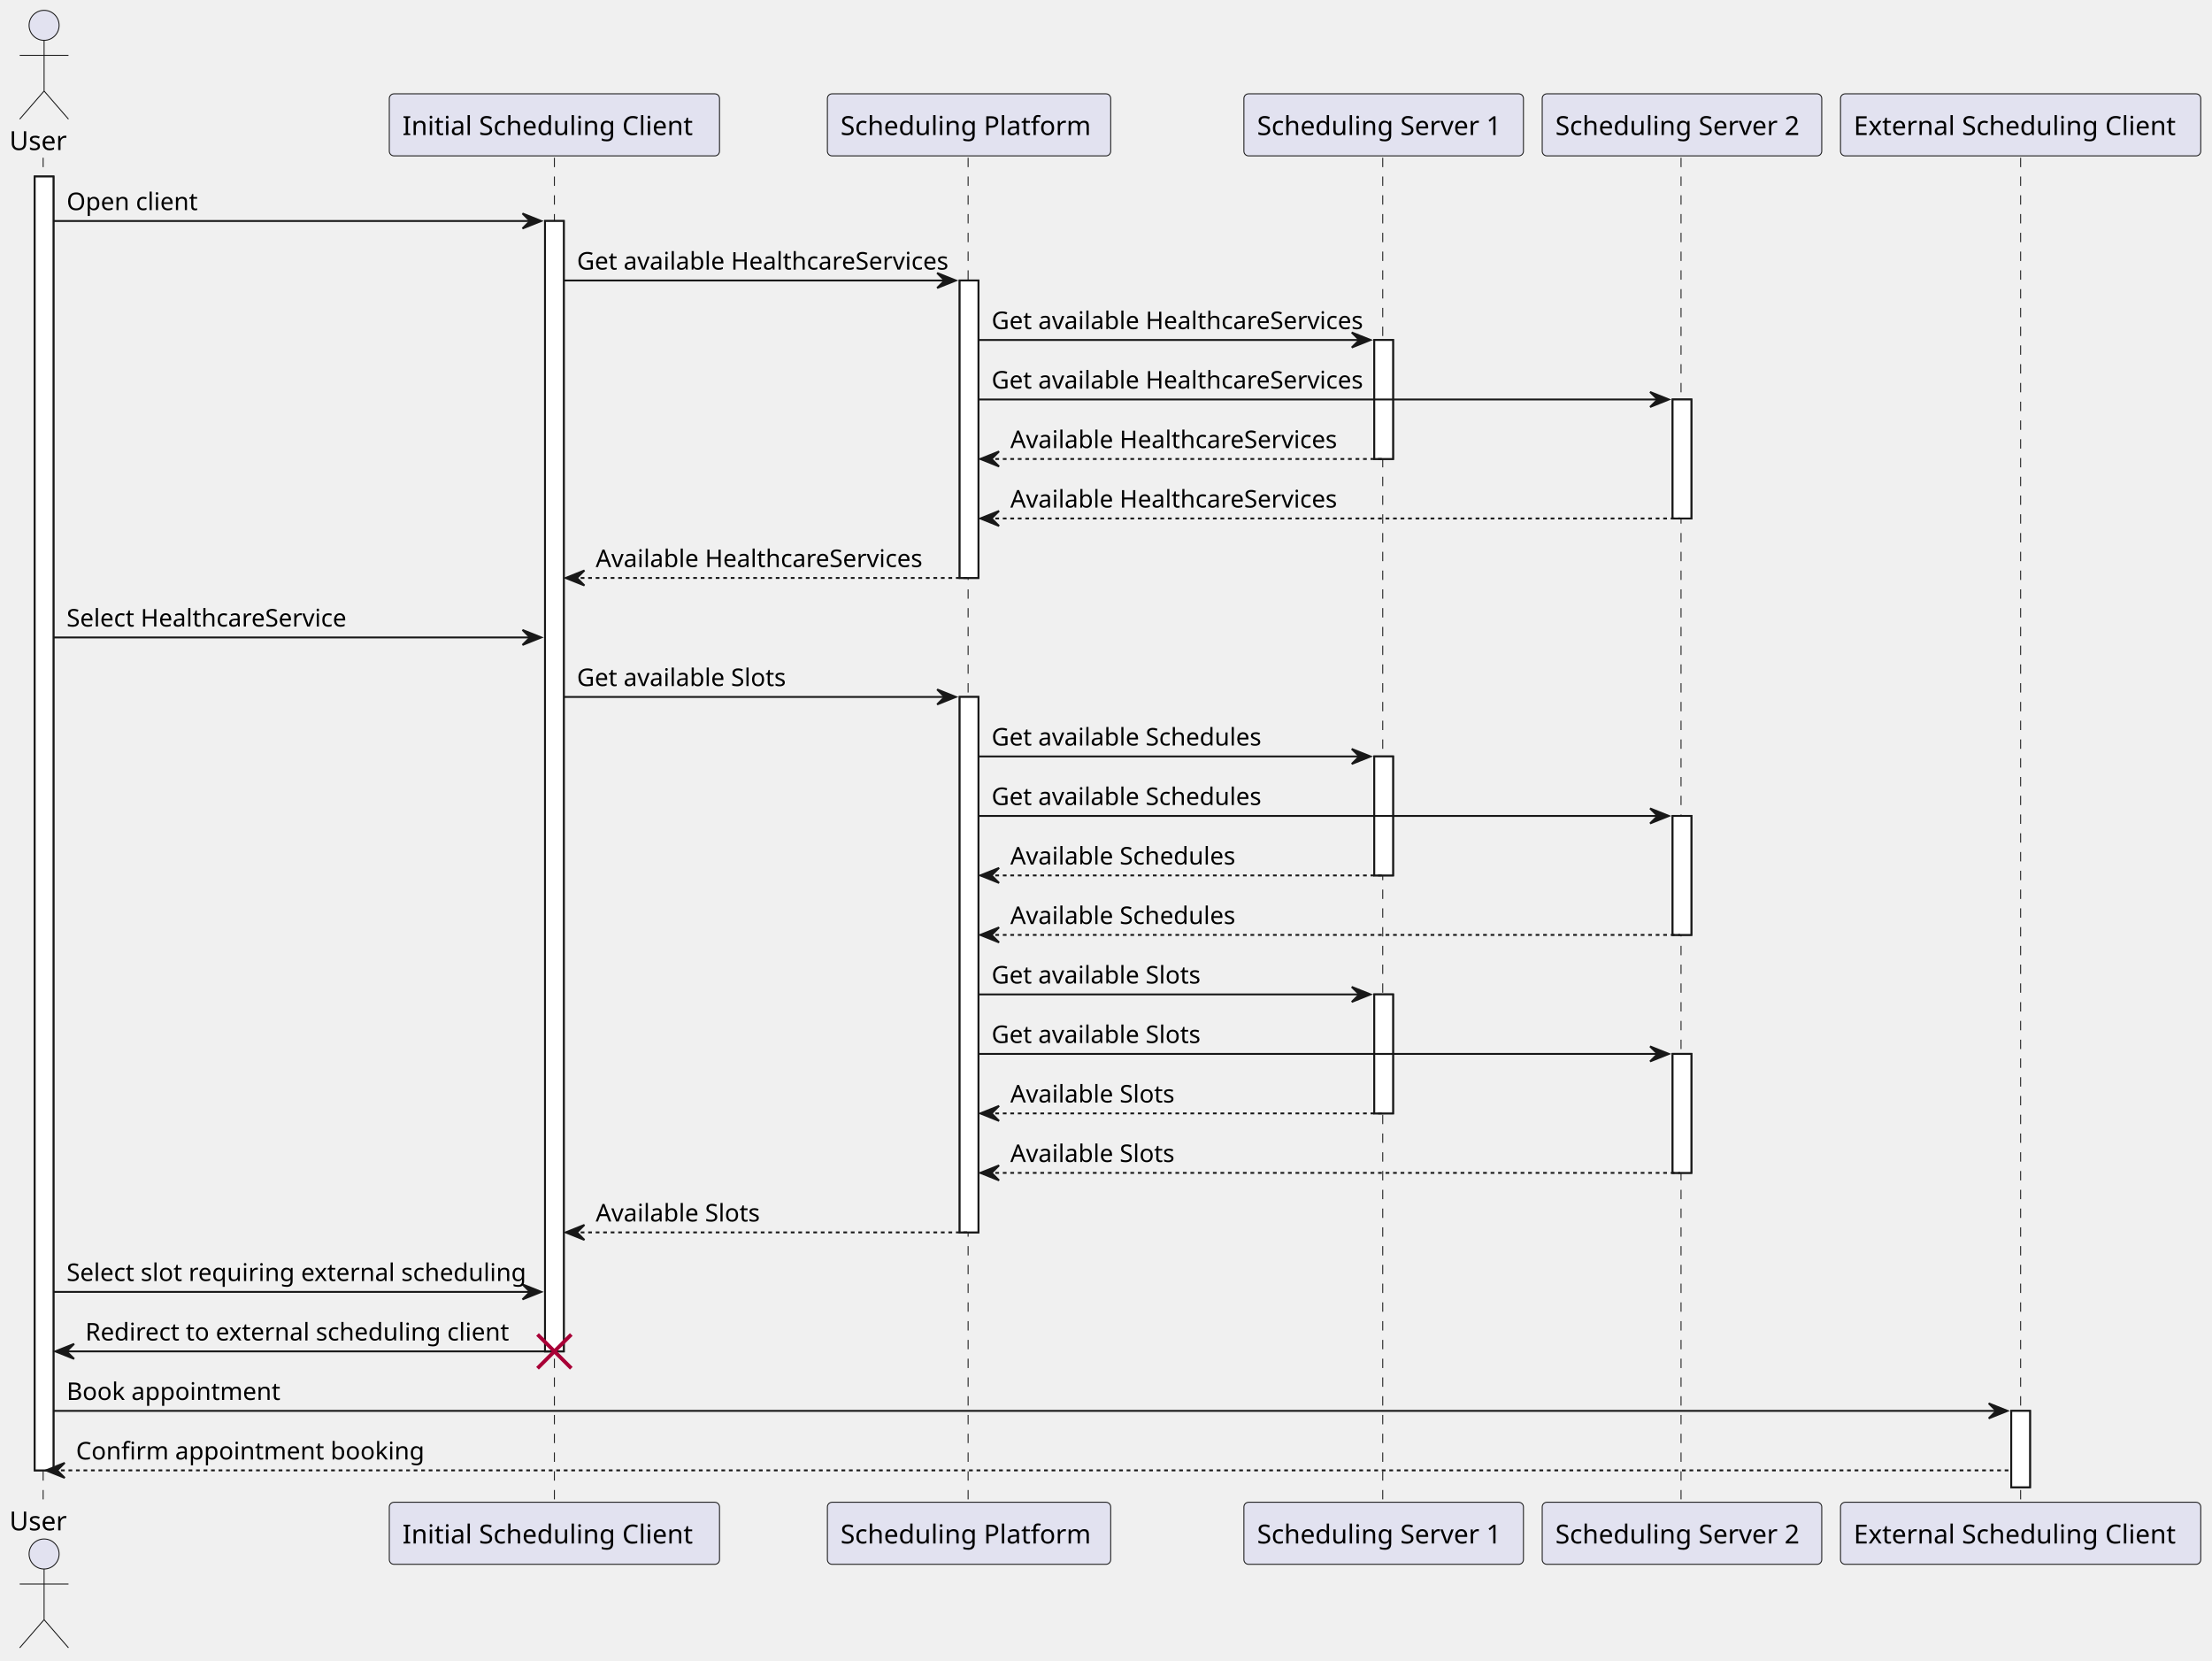
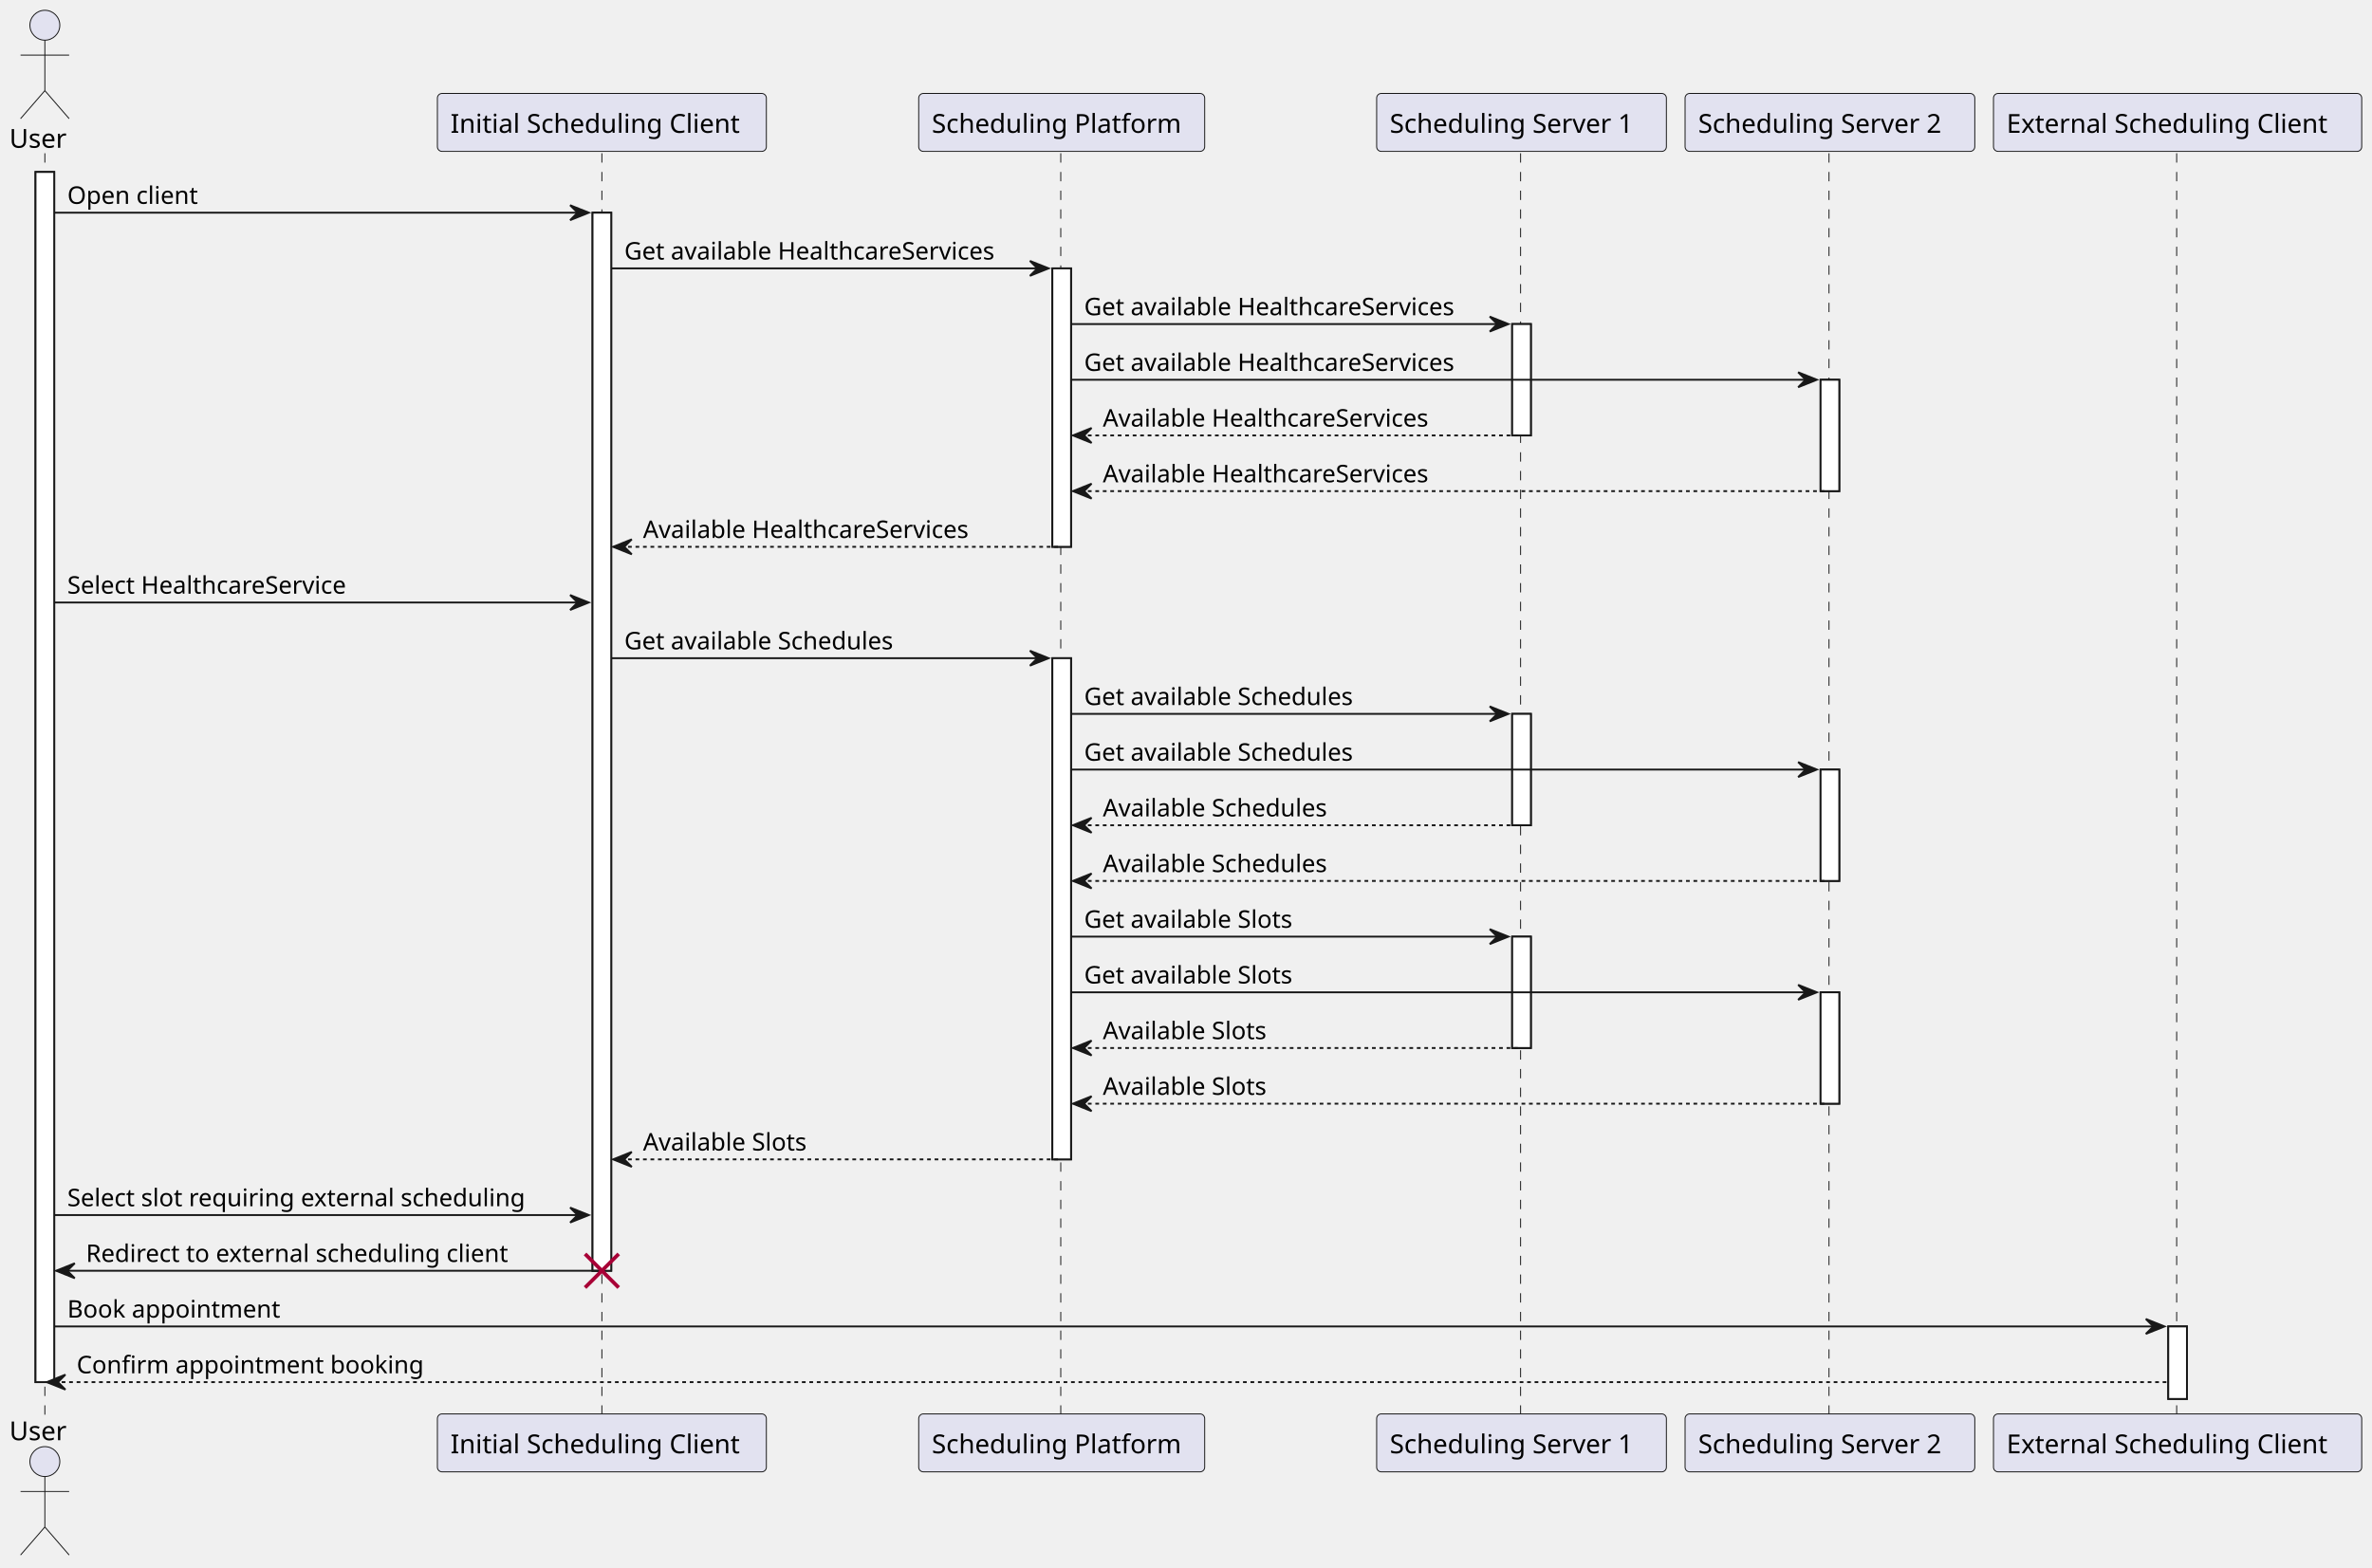
- <svg xmlns="http://www.w3.org/2000/svg" contentStyleType="text/css" height="885px" preserveAspectRatio="none" style="width:1179px;height:885px;background:#FFFFFF;" version="1.1" viewBox="0 0 1179 885" width="1179px" zoomAndPan="magnify">
+ <svg xmlns="http://www.w3.org/2000/svg" contentStyleType="text/css" height="839px" preserveAspectRatio="none" style="width:1269px;height:839px;background:#FFFFFF;" version="1.1" viewBox="0 0 1269 839" width="1269px" zoomAndPan="magnify">
  <defs />
  <g>
-     <rect fill="#FFFFFF" height="689.532" style="stroke:#181818;stroke-width:1.0;" width="10" x="18.5" y="94.068" />
-     <rect fill="#FFFFFF" height="602.414" style="stroke:#181818;stroke-width:1.0;" width="10" x="290.5" y="117.774" />
-     <rect fill="#FFFFFF" height="158.53" style="stroke:#181818;stroke-width:1.0;" width="10" x="511.5" y="149.48" />
-     <rect fill="#FFFFFF" height="285.354" style="stroke:#181818;stroke-width:1.0;" width="10" x="511.5" y="371.422" />
-     <rect fill="#FFFFFF" height="63.412" style="stroke:#181818;stroke-width:1.0;" width="10" x="732.5" y="181.186" />
-     <rect fill="#FFFFFF" height="63.412" style="stroke:#181818;stroke-width:1.0;" width="10" x="732.5" y="403.128" />
-     <rect fill="#FFFFFF" height="63.412" style="stroke:#181818;stroke-width:1.0;" width="10" x="732.5" y="529.952" />
-     <rect fill="#FFFFFF" height="63.412" style="stroke:#181818;stroke-width:1.0;" width="10" x="891.5" y="212.892" />
-     <rect fill="#FFFFFF" height="63.412" style="stroke:#181818;stroke-width:1.0;" width="10" x="891.5" y="434.834" />
-     <rect fill="#FFFFFF" height="63.412" style="stroke:#181818;stroke-width:1.0;" width="10" x="891.5" y="561.658" />
-     <rect fill="#FFFFFF" height="40.706" style="stroke:#181818;stroke-width:1.0;" width="10" x="1072" y="751.894" />
-     <line style="stroke:#181818;stroke-width:0.5;stroke-dasharray:5.0,5.0;" x1="23" x2="23" y1="84.068" y2="801.6" />
-     <line style="stroke:#181818;stroke-width:0.5;stroke-dasharray:5.0,5.0;" x1="295.5" x2="295.5" y1="84.068" y2="801.6" />
-     <line style="stroke:#181818;stroke-width:0.5;stroke-dasharray:5.0,5.0;" x1="516" x2="516" y1="84.068" y2="801.6" />
-     <line style="stroke:#181818;stroke-width:0.5;stroke-dasharray:5.0,5.0;" x1="737" x2="737" y1="84.068" y2="801.6" />
-     <line style="stroke:#181818;stroke-width:0.5;stroke-dasharray:5.0,5.0;" x1="896" x2="896" y1="84.068" y2="801.6" />
-     <line style="stroke:#181818;stroke-width:0.5;stroke-dasharray:5.0,5.0;" x1="1077" x2="1077" y1="84.068" y2="801.6" />
-     <text fill="#000000" font-family="sans-serif" font-size="14" lengthAdjust="spacing" textLength="31" x="5" y="79.966">User</text>
-     <ellipse cx="23.5" cy="13.5" fill="#E2E2F0" rx="8" ry="8" style="stroke:#181818;stroke-width:0.5;" />
-     <path d="M23.5,21.5 L23.5,48.5 M10.5,29.5 L36.5,29.5 M23.5,48.5 L10.5,63.5 M23.5,48.5 L36.5,63.5 " fill="none" style="stroke:#181818;stroke-width:0.5;" />
-     <text fill="#000000" font-family="sans-serif" font-size="14" lengthAdjust="spacing" textLength="31" x="5" y="815.566">User</text>
-     <ellipse cx="23.5" cy="828.168" fill="#E2E2F0" rx="8" ry="8" style="stroke:#181818;stroke-width:0.5;" />
-     <path d="M23.5,836.168 L23.5,863.168 M10.5,844.168 L36.5,844.168 M23.5,863.168 L10.5,878.168 M23.5,863.168 L36.5,878.168 " fill="none" style="stroke:#181818;stroke-width:0.5;" />
-     <rect fill="#E2E2F0" height="33.068" rx="2.5" ry="2.5" style="stroke:#181818;stroke-width:0.5;" width="176" x="207.5" y="50" />
-     <text fill="#000000" font-family="sans-serif" font-size="14" lengthAdjust="spacing" textLength="162" x="214.5" y="71.966">Initial Scheduling Client</text>
-     <rect fill="#E2E2F0" height="33.068" rx="2.5" ry="2.5" style="stroke:#181818;stroke-width:0.5;" width="176" x="207.5" y="800.6" />
-     <text fill="#000000" font-family="sans-serif" font-size="14" lengthAdjust="spacing" textLength="162" x="214.5" y="822.566">Initial Scheduling Client</text>
-     <rect fill="#E2E2F0" height="33.068" rx="2.5" ry="2.5" style="stroke:#181818;stroke-width:0.5;" width="151" x="441" y="50" />
-     <text fill="#000000" font-family="sans-serif" font-size="14" lengthAdjust="spacing" textLength="137" x="448" y="71.966">Scheduling Platform</text>
-     <rect fill="#E2E2F0" height="33.068" rx="2.5" ry="2.5" style="stroke:#181818;stroke-width:0.5;" width="151" x="441" y="800.6" />
-     <text fill="#000000" font-family="sans-serif" font-size="14" lengthAdjust="spacing" textLength="137" x="448" y="822.566">Scheduling Platform</text>
-     <rect fill="#E2E2F0" height="33.068" rx="2.5" ry="2.5" style="stroke:#181818;stroke-width:0.5;" width="149" x="663" y="50" />
-     <text fill="#000000" font-family="sans-serif" font-size="14" lengthAdjust="spacing" textLength="135" x="670" y="71.966">Scheduling Server 1</text>
-     <rect fill="#E2E2F0" height="33.068" rx="2.5" ry="2.5" style="stroke:#181818;stroke-width:0.5;" width="149" x="663" y="800.6" />
-     <text fill="#000000" font-family="sans-serif" font-size="14" lengthAdjust="spacing" textLength="135" x="670" y="822.566">Scheduling Server 1</text>
-     <rect fill="#E2E2F0" height="33.068" rx="2.5" ry="2.5" style="stroke:#181818;stroke-width:0.5;" width="149" x="822" y="50" />
-     <text fill="#000000" font-family="sans-serif" font-size="14" lengthAdjust="spacing" textLength="135" x="829" y="71.966">Scheduling Server 2</text>
-     <rect fill="#E2E2F0" height="33.068" rx="2.5" ry="2.5" style="stroke:#181818;stroke-width:0.5;" width="149" x="822" y="800.6" />
-     <text fill="#000000" font-family="sans-serif" font-size="14" lengthAdjust="spacing" textLength="135" x="829" y="822.566">Scheduling Server 2</text>
-     <rect fill="#E2E2F0" height="33.068" rx="2.5" ry="2.5" style="stroke:#181818;stroke-width:0.5;" width="192" x="981" y="50" />
-     <text fill="#000000" font-family="sans-serif" font-size="14" lengthAdjust="spacing" textLength="178" x="988" y="71.966">External Scheduling Client</text>
-     <rect fill="#E2E2F0" height="33.068" rx="2.5" ry="2.5" style="stroke:#181818;stroke-width:0.5;" width="192" x="981" y="800.6" />
-     <text fill="#000000" font-family="sans-serif" font-size="14" lengthAdjust="spacing" textLength="178" x="988" y="822.566">External Scheduling Client</text>
-     <rect fill="#FFFFFF" height="689.532" style="stroke:#181818;stroke-width:1.0;" width="10" x="18.5" y="94.068" />
-     <rect fill="#FFFFFF" height="602.414" style="stroke:#181818;stroke-width:1.0;" width="10" x="290.5" y="117.774" />
-     <rect fill="#FFFFFF" height="158.53" style="stroke:#181818;stroke-width:1.0;" width="10" x="511.5" y="149.48" />
-     <rect fill="#FFFFFF" height="285.354" style="stroke:#181818;stroke-width:1.0;" width="10" x="511.5" y="371.422" />
-     <rect fill="#FFFFFF" height="63.412" style="stroke:#181818;stroke-width:1.0;" width="10" x="732.5" y="181.186" />
-     <rect fill="#FFFFFF" height="63.412" style="stroke:#181818;stroke-width:1.0;" width="10" x="732.5" y="403.128" />
-     <rect fill="#FFFFFF" height="63.412" style="stroke:#181818;stroke-width:1.0;" width="10" x="732.5" y="529.952" />
-     <rect fill="#FFFFFF" height="63.412" style="stroke:#181818;stroke-width:1.0;" width="10" x="891.5" y="212.892" />
-     <rect fill="#FFFFFF" height="63.412" style="stroke:#181818;stroke-width:1.0;" width="10" x="891.5" y="434.834" />
-     <rect fill="#FFFFFF" height="63.412" style="stroke:#181818;stroke-width:1.0;" width="10" x="891.5" y="561.658" />
-     <rect fill="#FFFFFF" height="40.706" style="stroke:#181818;stroke-width:1.0;" width="10" x="1072" y="751.894" />
-     <polygon fill="#181818" points="278.5,113.774,288.5,117.774,278.5,121.774,282.5,117.774" style="stroke:#181818;stroke-width:1.0;" />
-     <line style="stroke:#181818;stroke-width:1.0;" x1="28.5" x2="284.5" y1="117.774" y2="117.774" />
-     <text fill="#000000" font-family="sans-serif" font-size="13" lengthAdjust="spacing" textLength="68" x="35.5" y="111.965">Open client</text>
-     <polygon fill="#181818" points="499.5,145.48,509.5,149.48,499.5,153.48,503.5,149.48" style="stroke:#181818;stroke-width:1.0;" />
-     <line style="stroke:#181818;stroke-width:1.0;" x1="300.5" x2="505.5" y1="149.48" y2="149.48" />
-     <text fill="#000000" font-family="sans-serif" font-size="13" lengthAdjust="spacing" textLength="192" x="307.5" y="143.671">Get available HealthcareServices</text>
-     <polygon fill="#181818" points="720.5,177.186,730.5,181.186,720.5,185.186,724.5,181.186" style="stroke:#181818;stroke-width:1.0;" />
-     <line style="stroke:#181818;stroke-width:1.0;" x1="521.5" x2="726.5" y1="181.186" y2="181.186" />
-     <text fill="#000000" font-family="sans-serif" font-size="13" lengthAdjust="spacing" textLength="192" x="528.5" y="175.377">Get available HealthcareServices</text>
-     <polygon fill="#181818" points="879.5,208.892,889.5,212.892,879.5,216.892,883.5,212.892" style="stroke:#181818;stroke-width:1.0;" />
-     <line style="stroke:#181818;stroke-width:1.0;" x1="521.5" x2="885.5" y1="212.892" y2="212.892" />
-     <text fill="#000000" font-family="sans-serif" font-size="13" lengthAdjust="spacing" textLength="192" x="528.5" y="207.083">Get available HealthcareServices</text>
-     <polygon fill="#181818" points="532.5,240.598,522.5,244.598,532.5,248.598,528.5,244.598" style="stroke:#181818;stroke-width:1.0;" />
-     <line style="stroke:#181818;stroke-width:1.0;stroke-dasharray:2.0,2.0;" x1="526.5" x2="736.5" y1="244.598" y2="244.598" />
-     <text fill="#000000" font-family="sans-serif" font-size="13" lengthAdjust="spacing" textLength="169" x="538.5" y="238.789">Available HealthcareServices</text>
-     <polygon fill="#181818" points="532.5,272.304,522.5,276.304,532.5,280.304,528.5,276.304" style="stroke:#181818;stroke-width:1.0;" />
-     <line style="stroke:#181818;stroke-width:1.0;stroke-dasharray:2.0,2.0;" x1="526.5" x2="895.5" y1="276.304" y2="276.304" />
-     <text fill="#000000" font-family="sans-serif" font-size="13" lengthAdjust="spacing" textLength="169" x="538.5" y="270.495">Available HealthcareServices</text>
-     <polygon fill="#181818" points="311.5,304.01,301.5,308.01,311.5,312.01,307.5,308.01" style="stroke:#181818;stroke-width:1.0;" />
-     <line style="stroke:#181818;stroke-width:1.0;stroke-dasharray:2.0,2.0;" x1="305.5" x2="515.5" y1="308.01" y2="308.01" />
-     <text fill="#000000" font-family="sans-serif" font-size="13" lengthAdjust="spacing" textLength="169" x="317.5" y="302.201">Available HealthcareServices</text>
-     <polygon fill="#181818" points="278.5,335.716,288.5,339.716,278.5,343.716,282.5,339.716" style="stroke:#181818;stroke-width:1.0;" />
-     <line style="stroke:#181818;stroke-width:1.0;" x1="28.5" x2="284.5" y1="339.716" y2="339.716" />
-     <text fill="#000000" font-family="sans-serif" font-size="13" lengthAdjust="spacing" textLength="145" x="35.5" y="333.907">Select HealthcareService</text>
-     <polygon fill="#181818" points="499.5,367.422,509.5,371.422,499.5,375.422,503.5,371.422" style="stroke:#181818;stroke-width:1.0;" />
-     <line style="stroke:#181818;stroke-width:1.0;" x1="300.5" x2="505.5" y1="371.422" y2="371.422" />
-     <text fill="#000000" font-family="sans-serif" font-size="13" lengthAdjust="spacing" textLength="108" x="307.5" y="365.613">Get available Slots</text>
-     <polygon fill="#181818" points="720.5,399.128,730.5,403.128,720.5,407.128,724.5,403.128" style="stroke:#181818;stroke-width:1.0;" />
-     <line style="stroke:#181818;stroke-width:1.0;" x1="521.5" x2="726.5" y1="403.128" y2="403.128" />
-     <text fill="#000000" font-family="sans-serif" font-size="13" lengthAdjust="spacing" textLength="139" x="528.5" y="397.319">Get available Schedules</text>
-     <polygon fill="#181818" points="879.5,430.834,889.5,434.834,879.5,438.834,883.5,434.834" style="stroke:#181818;stroke-width:1.0;" />
-     <line style="stroke:#181818;stroke-width:1.0;" x1="521.5" x2="885.5" y1="434.834" y2="434.834" />
-     <text fill="#000000" font-family="sans-serif" font-size="13" lengthAdjust="spacing" textLength="139" x="528.5" y="429.025">Get available Schedules</text>
-     <polygon fill="#181818" points="532.5,462.54,522.5,466.54,532.5,470.54,528.5,466.54" style="stroke:#181818;stroke-width:1.0;" />
-     <line style="stroke:#181818;stroke-width:1.0;stroke-dasharray:2.0,2.0;" x1="526.5" x2="736.5" y1="466.54" y2="466.54" />
-     <text fill="#000000" font-family="sans-serif" font-size="13" lengthAdjust="spacing" textLength="116" x="538.5" y="460.731">Available Schedules</text>
-     <polygon fill="#181818" points="532.5,494.246,522.5,498.246,532.5,502.246,528.5,498.246" style="stroke:#181818;stroke-width:1.0;" />
-     <line style="stroke:#181818;stroke-width:1.0;stroke-dasharray:2.0,2.0;" x1="526.5" x2="895.5" y1="498.246" y2="498.246" />
-     <text fill="#000000" font-family="sans-serif" font-size="13" lengthAdjust="spacing" textLength="116" x="538.5" y="492.437">Available Schedules</text>
-     <polygon fill="#181818" points="720.5,525.952,730.5,529.952,720.5,533.952,724.5,529.952" style="stroke:#181818;stroke-width:1.0;" />
-     <line style="stroke:#181818;stroke-width:1.0;" x1="521.5" x2="726.5" y1="529.952" y2="529.952" />
-     <text fill="#000000" font-family="sans-serif" font-size="13" lengthAdjust="spacing" textLength="108" x="528.5" y="524.143">Get available Slots</text>
-     <polygon fill="#181818" points="879.5,557.658,889.5,561.658,879.5,565.658,883.5,561.658" style="stroke:#181818;stroke-width:1.0;" />
-     <line style="stroke:#181818;stroke-width:1.0;" x1="521.5" x2="885.5" y1="561.658" y2="561.658" />
-     <text fill="#000000" font-family="sans-serif" font-size="13" lengthAdjust="spacing" textLength="108" x="528.5" y="555.849">Get available Slots</text>
-     <polygon fill="#181818" points="532.5,589.364,522.5,593.364,532.5,597.364,528.5,593.364" style="stroke:#181818;stroke-width:1.0;" />
-     <line style="stroke:#181818;stroke-width:1.0;stroke-dasharray:2.0,2.0;" x1="526.5" x2="736.5" y1="593.364" y2="593.364" />
-     <text fill="#000000" font-family="sans-serif" font-size="13" lengthAdjust="spacing" textLength="85" x="538.5" y="587.555">Available Slots</text>
-     <polygon fill="#181818" points="532.5,621.07,522.5,625.07,532.5,629.07,528.5,625.07" style="stroke:#181818;stroke-width:1.0;" />
-     <line style="stroke:#181818;stroke-width:1.0;stroke-dasharray:2.0,2.0;" x1="526.5" x2="895.5" y1="625.07" y2="625.07" />
-     <text fill="#000000" font-family="sans-serif" font-size="13" lengthAdjust="spacing" textLength="85" x="538.5" y="619.261">Available Slots</text>
-     <polygon fill="#181818" points="311.5,652.776,301.5,656.776,311.5,660.776,307.5,656.776" style="stroke:#181818;stroke-width:1.0;" />
-     <line style="stroke:#181818;stroke-width:1.0;stroke-dasharray:2.0,2.0;" x1="305.5" x2="515.5" y1="656.776" y2="656.776" />
-     <text fill="#000000" font-family="sans-serif" font-size="13" lengthAdjust="spacing" textLength="85" x="317.5" y="650.967">Available Slots</text>
-     <polygon fill="#181818" points="278.5,684.482,288.5,688.482,278.5,692.482,282.5,688.482" style="stroke:#181818;stroke-width:1.0;" />
-     <line style="stroke:#181818;stroke-width:1.0;" x1="28.5" x2="284.5" y1="688.482" y2="688.482" />
-     <text fill="#000000" font-family="sans-serif" font-size="13" lengthAdjust="spacing" textLength="238" x="35.5" y="682.673">Select slot requiring external scheduling</text>
-     <polygon fill="#181818" points="39.5,716.188,29.5,720.188,39.5,724.188,35.5,720.188" style="stroke:#181818;stroke-width:1.0;" />
-     <line style="stroke:#181818;stroke-width:1.0;" x1="33.5" x2="294.5" y1="720.188" y2="720.188" />
-     <text fill="#000000" font-family="sans-serif" font-size="13" lengthAdjust="spacing" textLength="220" x="45.5" y="714.379">Redirect to external scheduling client</text>
-     <line style="stroke:#A80036;stroke-width:2.0;" x1="286.5" x2="304.5" y1="711.188" y2="729.188" />
-     <line style="stroke:#A80036;stroke-width:2.0;" x1="286.5" x2="304.5" y1="729.188" y2="711.188" />
-     <polygon fill="#181818" points="1060,747.894,1070,751.894,1060,755.894,1064,751.894" style="stroke:#181818;stroke-width:1.0;" />
-     <line style="stroke:#181818;stroke-width:1.0;" x1="28.5" x2="1066" y1="751.894" y2="751.894" />
-     <text fill="#000000" font-family="sans-serif" font-size="13" lengthAdjust="spacing" textLength="113" x="35.5" y="746.085">Book appointment</text>
-     <polygon fill="#181818" points="34.5,779.6,24.5,783.6,34.5,787.6,30.5,783.6" style="stroke:#181818;stroke-width:1.0;" />
-     <line style="stroke:#181818;stroke-width:1.0;stroke-dasharray:2.0,2.0;" x1="28.5" x2="1071" y1="783.6" y2="783.6" />
-     <text fill="#000000" font-family="sans-serif" font-size="13" lengthAdjust="spacing" textLength="183" x="40.5" y="777.791">Confirm appointment booking</text>
+     <rect fill="#FFFFFF" height="647.585" style="stroke:#181818;stroke-width:1.0;" width="10" x="19" y="92.015" />
+     <rect fill="#FFFFFF" height="566.187" style="stroke:#181818;stroke-width:1.0;" width="10" x="317" y="113.814" />
+     <rect fill="#FFFFFF" height="148.997" style="stroke:#181818;stroke-width:1.0;" width="10" x="563" y="143.613" />
+     <rect fill="#FFFFFF" height="268.194" style="stroke:#181818;stroke-width:1.0;" width="10" x="563" y="352.209" />
+     <rect fill="#FFFFFF" height="59.599" style="stroke:#181818;stroke-width:1.0;" width="10" x="809" y="173.413" />
+     <rect fill="#FFFFFF" height="59.599" style="stroke:#181818;stroke-width:1.0;" width="10" x="809" y="382.008" />
+     <rect fill="#FFFFFF" height="59.599" style="stroke:#181818;stroke-width:1.0;" width="10" x="809" y="501.205" />
+     <rect fill="#FFFFFF" height="59.599" style="stroke:#181818;stroke-width:1.0;" width="10" x="974" y="203.212" />
+     <rect fill="#FFFFFF" height="59.599" style="stroke:#181818;stroke-width:1.0;" width="10" x="974" y="411.807" />
+     <rect fill="#FFFFFF" height="59.599" style="stroke:#181818;stroke-width:1.0;" width="10" x="974" y="531.004" />
+     <rect fill="#FFFFFF" height="38.799" style="stroke:#181818;stroke-width:1.0;" width="10" x="1160" y="709.8" />
+     <line style="stroke:#181818;stroke-width:0.5;stroke-dasharray:5.0,5.0;" x1="24" x2="24" y1="82.015" y2="757.6" />
+     <line style="stroke:#181818;stroke-width:0.5;stroke-dasharray:5.0,5.0;" x1="322" x2="322" y1="82.015" y2="757.6" />
+     <line style="stroke:#181818;stroke-width:0.5;stroke-dasharray:5.0,5.0;" x1="567.5" x2="567.5" y1="82.015" y2="757.6" />
+     <line style="stroke:#181818;stroke-width:0.5;stroke-dasharray:5.0,5.0;" x1="813.5" x2="813.5" y1="82.015" y2="757.6" />
+     <line style="stroke:#181818;stroke-width:0.5;stroke-dasharray:5.0,5.0;" x1="978.5" x2="978.5" y1="82.015" y2="757.6" />
+     <line style="stroke:#181818;stroke-width:0.5;stroke-dasharray:5.0,5.0;" x1="1164.5" x2="1164.5" y1="82.015" y2="757.6" />
+     <text fill="#000000" font-family="sans-serif" font-size="14" lengthAdjust="spacing" textLength="32" x="5" y="79.075">User</text>
+     <ellipse cx="24" cy="13.5" fill="#E2E2F0" rx="8" ry="8" style="stroke:#181818;stroke-width:0.5;" />
+     <path d="M24,21.5 L24,48.5 M11,29.5 L37,29.5 M24,48.5 L11,63.5 M24,48.5 L37,63.5 " fill="none" style="stroke:#181818;stroke-width:0.5;" />
+     <text fill="#000000" font-family="sans-serif" font-size="14" lengthAdjust="spacing" textLength="32" x="5" y="770.675">User</text>
+     <ellipse cx="24" cy="782.114" fill="#E2E2F0" rx="8" ry="8" style="stroke:#181818;stroke-width:0.5;" />
+     <path d="M24,790.114 L24,817.114 M11,798.114 L37,798.114 M24,817.114 L11,832.114 M24,817.114 L37,832.114 " fill="none" style="stroke:#181818;stroke-width:0.5;" />
+     <rect fill="#E2E2F0" height="31.015" rx="2.5" ry="2.5" style="stroke:#181818;stroke-width:0.5;" width="176" x="234" y="50" />
+     <text fill="#000000" font-family="sans-serif" font-size="14" lengthAdjust="spacing" textLength="162" x="241" y="71.075">Initial Scheduling Client</text>
+     <rect fill="#E2E2F0" height="31.015" rx="2.5" ry="2.5" style="stroke:#181818;stroke-width:0.5;" width="176" x="234" y="756.6" />
+     <text fill="#000000" font-family="sans-serif" font-size="14" lengthAdjust="spacing" textLength="162" x="241" y="777.675">Initial Scheduling Client</text>
+     <rect fill="#E2E2F0" height="31.015" rx="2.5" ry="2.5" style="stroke:#181818;stroke-width:0.5;" width="153" x="491.5" y="50" />
+     <text fill="#000000" font-family="sans-serif" font-size="14" lengthAdjust="spacing" textLength="139" x="498.5" y="71.075">Scheduling Platform</text>
+     <rect fill="#E2E2F0" height="31.015" rx="2.5" ry="2.5" style="stroke:#181818;stroke-width:0.5;" width="153" x="491.5" y="756.6" />
+     <text fill="#000000" font-family="sans-serif" font-size="14" lengthAdjust="spacing" textLength="139" x="498.5" y="777.675">Scheduling Platform</text>
+     <rect fill="#E2E2F0" height="31.015" rx="2.5" ry="2.5" style="stroke:#181818;stroke-width:0.5;" width="155" x="736.5" y="50" />
+     <text fill="#000000" font-family="sans-serif" font-size="14" lengthAdjust="spacing" textLength="141" x="743.5" y="71.075">Scheduling Server 1</text>
+     <rect fill="#E2E2F0" height="31.015" rx="2.5" ry="2.5" style="stroke:#181818;stroke-width:0.5;" width="155" x="736.5" y="756.6" />
+     <text fill="#000000" font-family="sans-serif" font-size="14" lengthAdjust="spacing" textLength="141" x="743.5" y="777.675">Scheduling Server 1</text>
+     <rect fill="#E2E2F0" height="31.015" rx="2.5" ry="2.5" style="stroke:#181818;stroke-width:0.5;" width="155" x="901.5" y="50" />
+     <text fill="#000000" font-family="sans-serif" font-size="14" lengthAdjust="spacing" textLength="141" x="908.5" y="71.075">Scheduling Server 2</text>
+     <rect fill="#E2E2F0" height="31.015" rx="2.5" ry="2.5" style="stroke:#181818;stroke-width:0.5;" width="155" x="901.5" y="756.6" />
+     <text fill="#000000" font-family="sans-serif" font-size="14" lengthAdjust="spacing" textLength="141" x="908.5" y="777.675">Scheduling Server 2</text>
+     <rect fill="#E2E2F0" height="31.015" rx="2.5" ry="2.5" style="stroke:#181818;stroke-width:0.5;" width="197" x="1066.5" y="50" />
+     <text fill="#000000" font-family="sans-serif" font-size="14" lengthAdjust="spacing" textLength="183" x="1073.5" y="71.075">External Scheduling Client</text>
+     <rect fill="#E2E2F0" height="31.015" rx="2.5" ry="2.5" style="stroke:#181818;stroke-width:0.5;" width="197" x="1066.5" y="756.6" />
+     <text fill="#000000" font-family="sans-serif" font-size="14" lengthAdjust="spacing" textLength="183" x="1073.5" y="777.675">External Scheduling Client</text>
+     <rect fill="#FFFFFF" height="647.585" style="stroke:#181818;stroke-width:1.0;" width="10" x="19" y="92.015" />
+     <rect fill="#FFFFFF" height="566.187" style="stroke:#181818;stroke-width:1.0;" width="10" x="317" y="113.814" />
+     <rect fill="#FFFFFF" height="148.997" style="stroke:#181818;stroke-width:1.0;" width="10" x="563" y="143.613" />
+     <rect fill="#FFFFFF" height="268.194" style="stroke:#181818;stroke-width:1.0;" width="10" x="563" y="352.209" />
+     <rect fill="#FFFFFF" height="59.599" style="stroke:#181818;stroke-width:1.0;" width="10" x="809" y="173.413" />
+     <rect fill="#FFFFFF" height="59.599" style="stroke:#181818;stroke-width:1.0;" width="10" x="809" y="382.008" />
+     <rect fill="#FFFFFF" height="59.599" style="stroke:#181818;stroke-width:1.0;" width="10" x="809" y="501.205" />
+     <rect fill="#FFFFFF" height="59.599" style="stroke:#181818;stroke-width:1.0;" width="10" x="974" y="203.212" />
+     <rect fill="#FFFFFF" height="59.599" style="stroke:#181818;stroke-width:1.0;" width="10" x="974" y="411.807" />
+     <rect fill="#FFFFFF" height="59.599" style="stroke:#181818;stroke-width:1.0;" width="10" x="974" y="531.004" />
+     <rect fill="#FFFFFF" height="38.799" style="stroke:#181818;stroke-width:1.0;" width="10" x="1160" y="709.8" />
+     <polygon fill="#181818" points="305,109.814,315,113.814,305,117.814,309,113.814" style="stroke:#181818;stroke-width:1.0;" />
+     <line style="stroke:#181818;stroke-width:1.0;" x1="29" x2="311" y1="113.814" y2="113.814" />
+     <text fill="#000000" font-family="sans-serif" font-size="13" lengthAdjust="spacing" textLength="75" x="36" y="109.085">Open client</text>
+     <polygon fill="#181818" points="551,139.613,561,143.613,551,147.613,555,143.613" style="stroke:#181818;stroke-width:1.0;" />
+     <line style="stroke:#181818;stroke-width:1.0;" x1="327" x2="557" y1="143.613" y2="143.613" />
+     <text fill="#000000" font-family="sans-serif" font-size="13" lengthAdjust="spacing" textLength="217" x="334" y="138.884">Get available HealthcareServices</text>
+     <polygon fill="#181818" points="797,169.413,807,173.413,797,177.413,801,173.413" style="stroke:#181818;stroke-width:1.0;" />
+     <line style="stroke:#181818;stroke-width:1.0;" x1="573" x2="803" y1="173.413" y2="173.413" />
+     <text fill="#000000" font-family="sans-serif" font-size="13" lengthAdjust="spacing" textLength="217" x="580" y="168.683">Get available HealthcareServices</text>
+     <polygon fill="#181818" points="962,199.212,972,203.212,962,207.212,966,203.212" style="stroke:#181818;stroke-width:1.0;" />
+     <line style="stroke:#181818;stroke-width:1.0;" x1="573" x2="968" y1="203.212" y2="203.212" />
+     <text fill="#000000" font-family="sans-serif" font-size="13" lengthAdjust="spacing" textLength="217" x="580" y="198.482">Get available HealthcareServices</text>
+     <polygon fill="#181818" points="584,229.011,574,233.011,584,237.011,580,233.011" style="stroke:#181818;stroke-width:1.0;" />
+     <line style="stroke:#181818;stroke-width:1.0;stroke-dasharray:2.0,2.0;" x1="578" x2="813" y1="233.011" y2="233.011" />
+     <text fill="#000000" font-family="sans-serif" font-size="13" lengthAdjust="spacing" textLength="190" x="590" y="228.282">Available HealthcareServices</text>
+     <polygon fill="#181818" points="584,258.81,574,262.81,584,266.81,580,262.81" style="stroke:#181818;stroke-width:1.0;" />
+     <line style="stroke:#181818;stroke-width:1.0;stroke-dasharray:2.0,2.0;" x1="578" x2="978" y1="262.81" y2="262.81" />
+     <text fill="#000000" font-family="sans-serif" font-size="13" lengthAdjust="spacing" textLength="190" x="590" y="258.081">Available HealthcareServices</text>
+     <polygon fill="#181818" points="338,288.61,328,292.61,338,296.61,334,292.61" style="stroke:#181818;stroke-width:1.0;" />
+     <line style="stroke:#181818;stroke-width:1.0;stroke-dasharray:2.0,2.0;" x1="332" x2="567" y1="292.61" y2="292.61" />
+     <text fill="#000000" font-family="sans-serif" font-size="13" lengthAdjust="spacing" textLength="190" x="344" y="287.88">Available HealthcareServices</text>
+     <polygon fill="#181818" points="305,318.409,315,322.409,305,326.409,309,322.409" style="stroke:#181818;stroke-width:1.0;" />
+     <line style="stroke:#181818;stroke-width:1.0;" x1="29" x2="311" y1="322.409" y2="322.409" />
+     <text fill="#000000" font-family="sans-serif" font-size="13" lengthAdjust="spacing" textLength="167" x="36" y="317.68">Select HealthcareService</text>
+     <polygon fill="#181818" points="551,348.209,561,352.209,551,356.209,555,352.209" style="stroke:#181818;stroke-width:1.0;" />
+     <line style="stroke:#181818;stroke-width:1.0;" x1="327" x2="557" y1="352.209" y2="352.209" />
+     <text fill="#000000" font-family="sans-serif" font-size="13" lengthAdjust="spacing" textLength="157" x="334" y="347.479">Get available Schedules</text>
+     <polygon fill="#181818" points="797,378.008,807,382.008,797,386.008,801,382.008" style="stroke:#181818;stroke-width:1.0;" />
+     <line style="stroke:#181818;stroke-width:1.0;" x1="573" x2="803" y1="382.008" y2="382.008" />
+     <text fill="#000000" font-family="sans-serif" font-size="13" lengthAdjust="spacing" textLength="157" x="580" y="377.278">Get available Schedules</text>
+     <polygon fill="#181818" points="962,407.807,972,411.807,962,415.807,966,411.807" style="stroke:#181818;stroke-width:1.0;" />
+     <line style="stroke:#181818;stroke-width:1.0;" x1="573" x2="968" y1="411.807" y2="411.807" />
+     <text fill="#000000" font-family="sans-serif" font-size="13" lengthAdjust="spacing" textLength="157" x="580" y="407.078">Get available Schedules</text>
+     <polygon fill="#181818" points="584,437.606,574,441.606,584,445.606,580,441.606" style="stroke:#181818;stroke-width:1.0;" />
+     <line style="stroke:#181818;stroke-width:1.0;stroke-dasharray:2.0,2.0;" x1="578" x2="813" y1="441.606" y2="441.606" />
+     <text fill="#000000" font-family="sans-serif" font-size="13" lengthAdjust="spacing" textLength="130" x="590" y="436.877">Available Schedules</text>
+     <polygon fill="#181818" points="584,467.406,574,471.406,584,475.406,580,471.406" style="stroke:#181818;stroke-width:1.0;" />
+     <line style="stroke:#181818;stroke-width:1.0;stroke-dasharray:2.0,2.0;" x1="578" x2="978" y1="471.406" y2="471.406" />
+     <text fill="#000000" font-family="sans-serif" font-size="13" lengthAdjust="spacing" textLength="130" x="590" y="466.676">Available Schedules</text>
+     <polygon fill="#181818" points="797,497.205,807,501.205,797,505.205,801,501.205" style="stroke:#181818;stroke-width:1.0;" />
+     <line style="stroke:#181818;stroke-width:1.0;" x1="573" x2="803" y1="501.205" y2="501.205" />
+     <text fill="#000000" font-family="sans-serif" font-size="13" lengthAdjust="spacing" textLength="123" x="580" y="496.476">Get available Slots</text>
+     <polygon fill="#181818" points="962,527.004,972,531.004,962,535.004,966,531.004" style="stroke:#181818;stroke-width:1.0;" />
+     <line style="stroke:#181818;stroke-width:1.0;" x1="573" x2="968" y1="531.004" y2="531.004" />
+     <text fill="#000000" font-family="sans-serif" font-size="13" lengthAdjust="spacing" textLength="123" x="580" y="526.275">Get available Slots</text>
+     <polygon fill="#181818" points="584,556.804,574,560.804,584,564.804,580,560.804" style="stroke:#181818;stroke-width:1.0;" />
+     <line style="stroke:#181818;stroke-width:1.0;stroke-dasharray:2.0,2.0;" x1="578" x2="813" y1="560.804" y2="560.804" />
+     <text fill="#000000" font-family="sans-serif" font-size="13" lengthAdjust="spacing" textLength="96" x="590" y="556.074">Available Slots</text>
+     <polygon fill="#181818" points="584,586.603,574,590.603,584,594.603,580,590.603" style="stroke:#181818;stroke-width:1.0;" />
+     <line style="stroke:#181818;stroke-width:1.0;stroke-dasharray:2.0,2.0;" x1="578" x2="978" y1="590.603" y2="590.603" />
+     <text fill="#000000" font-family="sans-serif" font-size="13" lengthAdjust="spacing" textLength="96" x="590" y="585.874">Available Slots</text>
+     <polygon fill="#181818" points="338,616.402,328,620.402,338,624.402,334,620.402" style="stroke:#181818;stroke-width:1.0;" />
+     <line style="stroke:#181818;stroke-width:1.0;stroke-dasharray:2.0,2.0;" x1="332" x2="567" y1="620.402" y2="620.402" />
+     <text fill="#000000" font-family="sans-serif" font-size="13" lengthAdjust="spacing" textLength="96" x="344" y="615.673">Available Slots</text>
+     <polygon fill="#181818" points="305,646.202,315,650.202,305,654.202,309,650.202" style="stroke:#181818;stroke-width:1.0;" />
+     <line style="stroke:#181818;stroke-width:1.0;" x1="29" x2="311" y1="650.202" y2="650.202" />
+     <text fill="#000000" font-family="sans-serif" font-size="13" lengthAdjust="spacing" textLength="264" x="36" y="645.472">Select slot requiring external scheduling</text>
+     <polygon fill="#181818" points="40,676.001,30,680.001,40,684.001,36,680.001" style="stroke:#181818;stroke-width:1.0;" />
+     <line style="stroke:#181818;stroke-width:1.0;" x1="34" x2="321" y1="680.001" y2="680.001" />
+     <text fill="#000000" font-family="sans-serif" font-size="13" lengthAdjust="spacing" textLength="246" x="46" y="675.271">Redirect to external scheduling client</text>
+     <line style="stroke:#A80036;stroke-width:2.0;" x1="313" x2="331" y1="671.001" y2="689.001" />
+     <line style="stroke:#A80036;stroke-width:2.0;" x1="313" x2="331" y1="689.001" y2="671.001" />
+     <polygon fill="#181818" points="1148,705.8,1158,709.8,1148,713.8,1152,709.8" style="stroke:#181818;stroke-width:1.0;" />
+     <line style="stroke:#181818;stroke-width:1.0;" x1="29" x2="1154" y1="709.8" y2="709.8" />
+     <text fill="#000000" font-family="sans-serif" font-size="13" lengthAdjust="spacing" textLength="118" x="36" y="705.071">Book appointment</text>
+     <polygon fill="#181818" points="35,735.6,25,739.6,35,743.6,31,739.6" style="stroke:#181818;stroke-width:1.0;" />
+     <line style="stroke:#181818;stroke-width:1.0;stroke-dasharray:2.0,2.0;" x1="29" x2="1159" y1="739.6" y2="739.6" />
+     <text fill="#000000" font-family="sans-serif" font-size="13" lengthAdjust="spacing" textLength="191" x="41" y="734.87">Confirm appointment booking</text>
  </g>
</svg>
